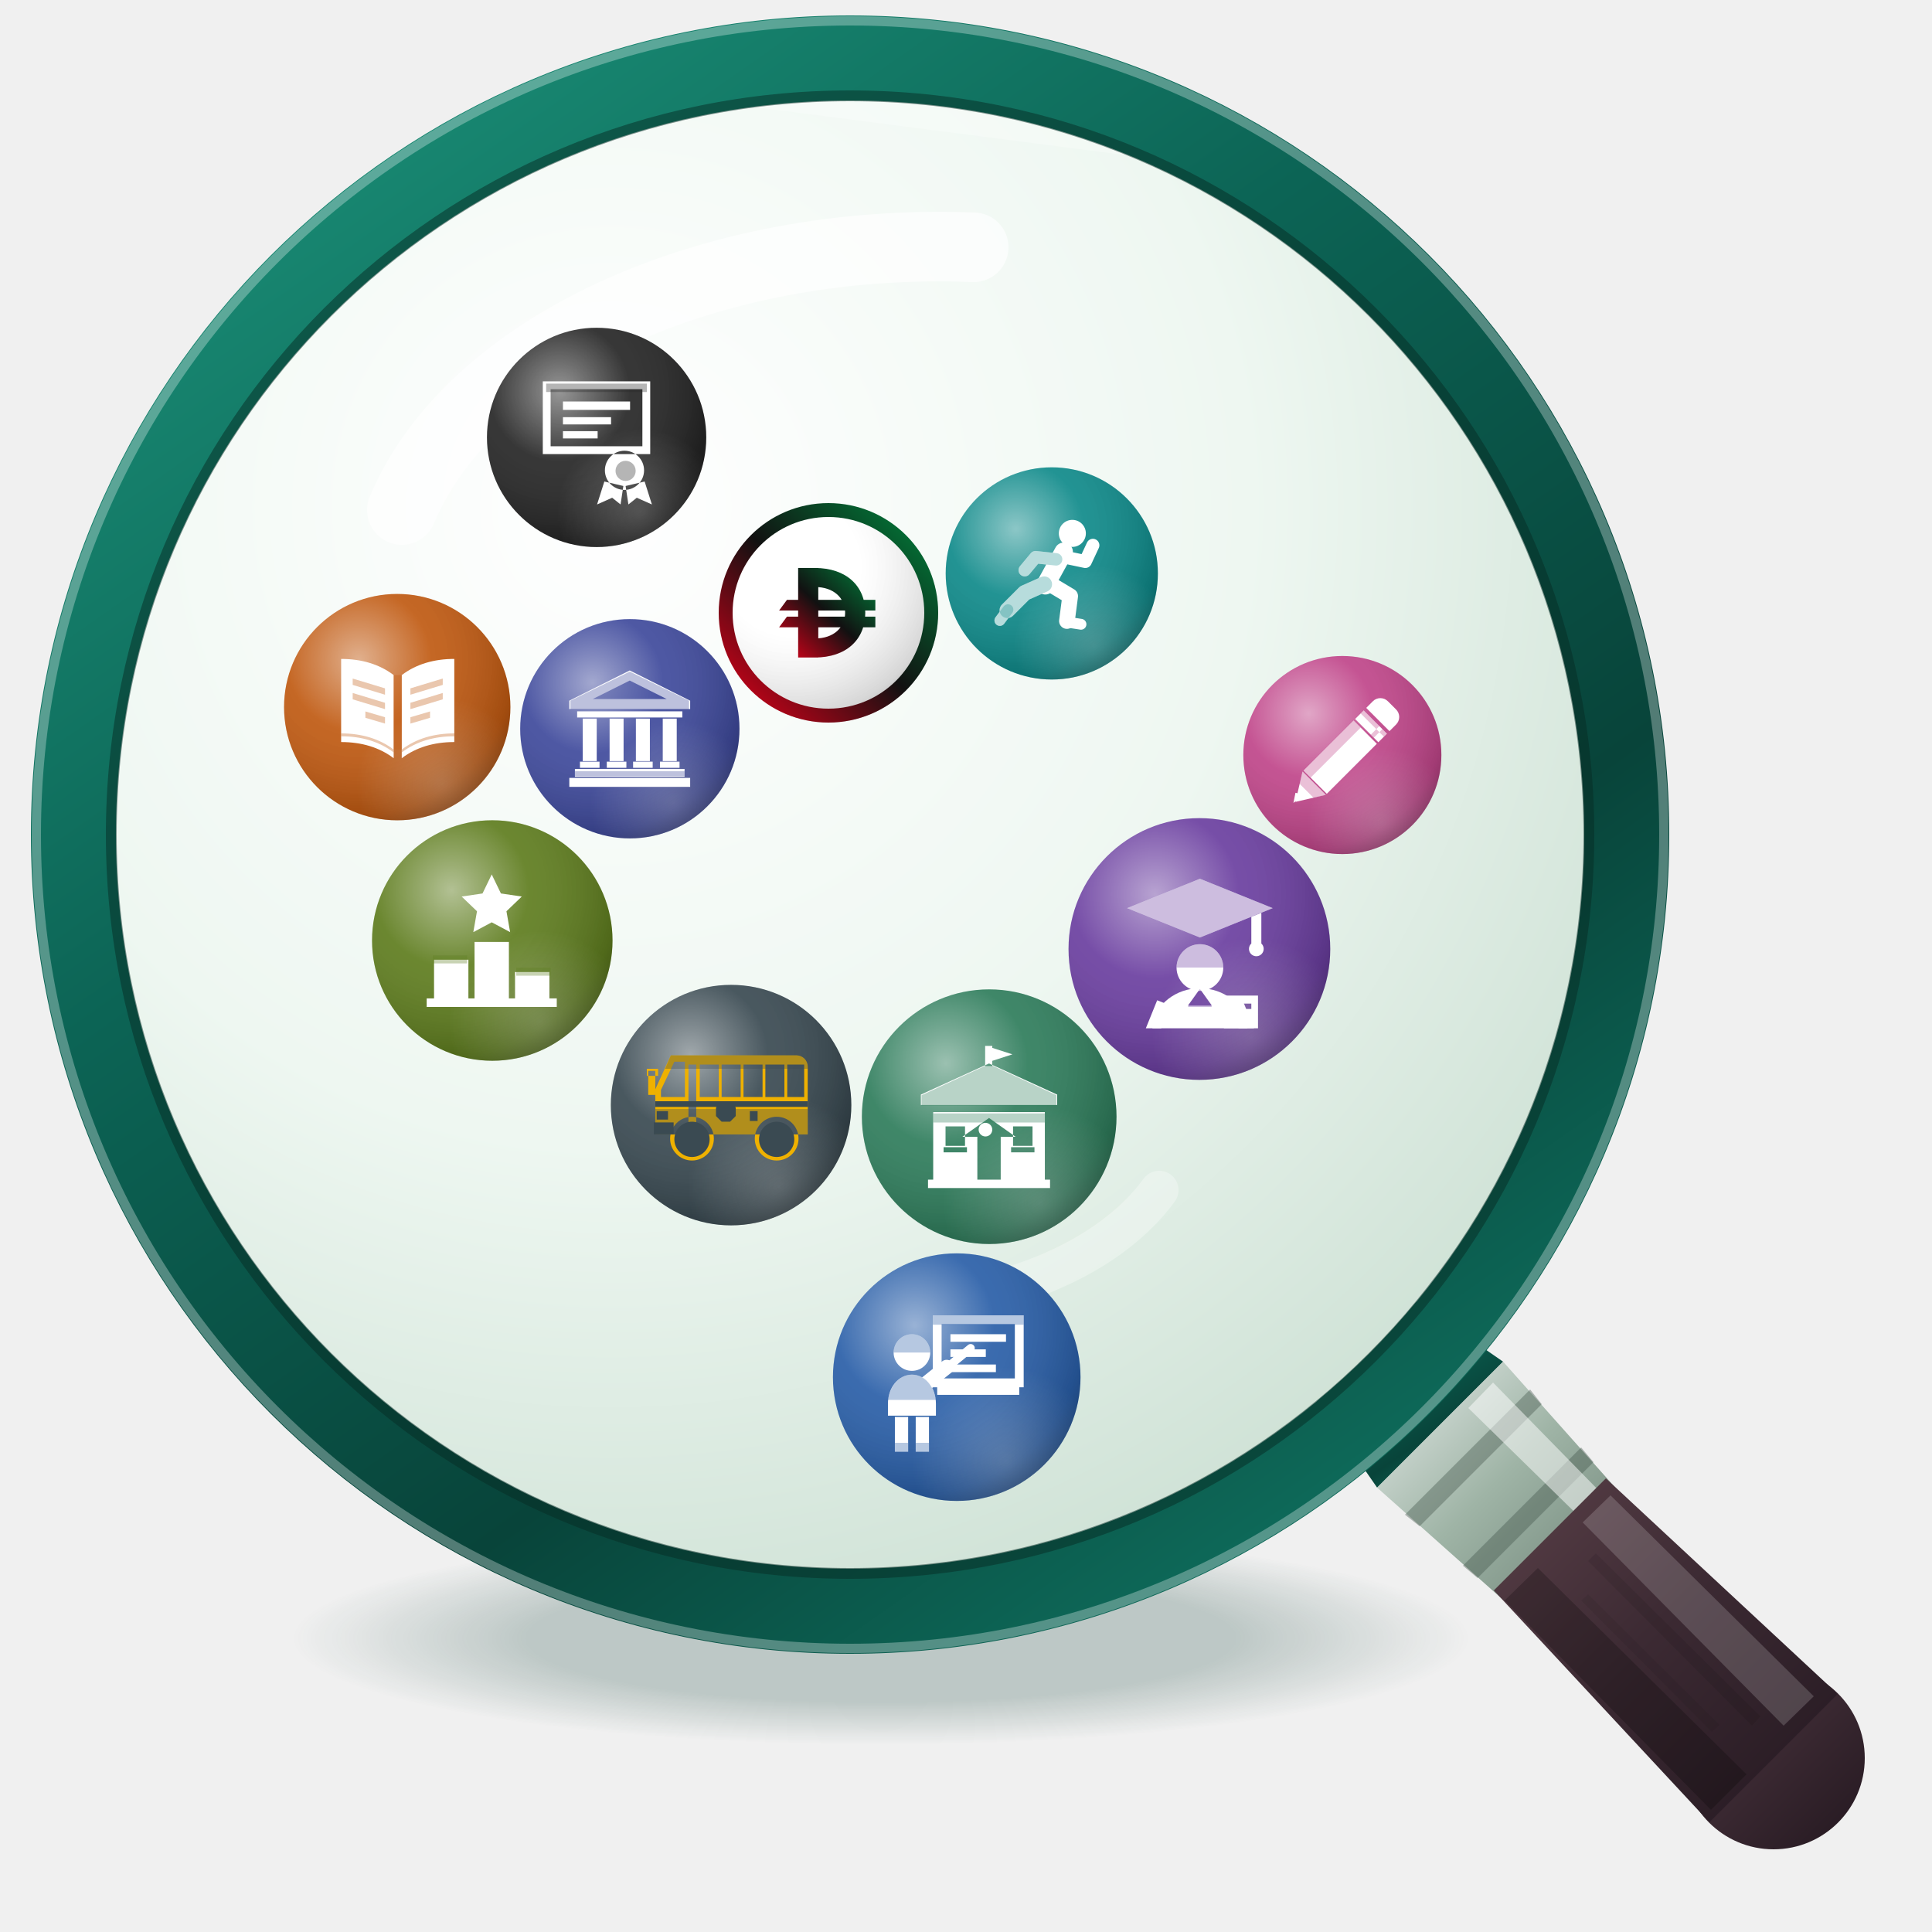
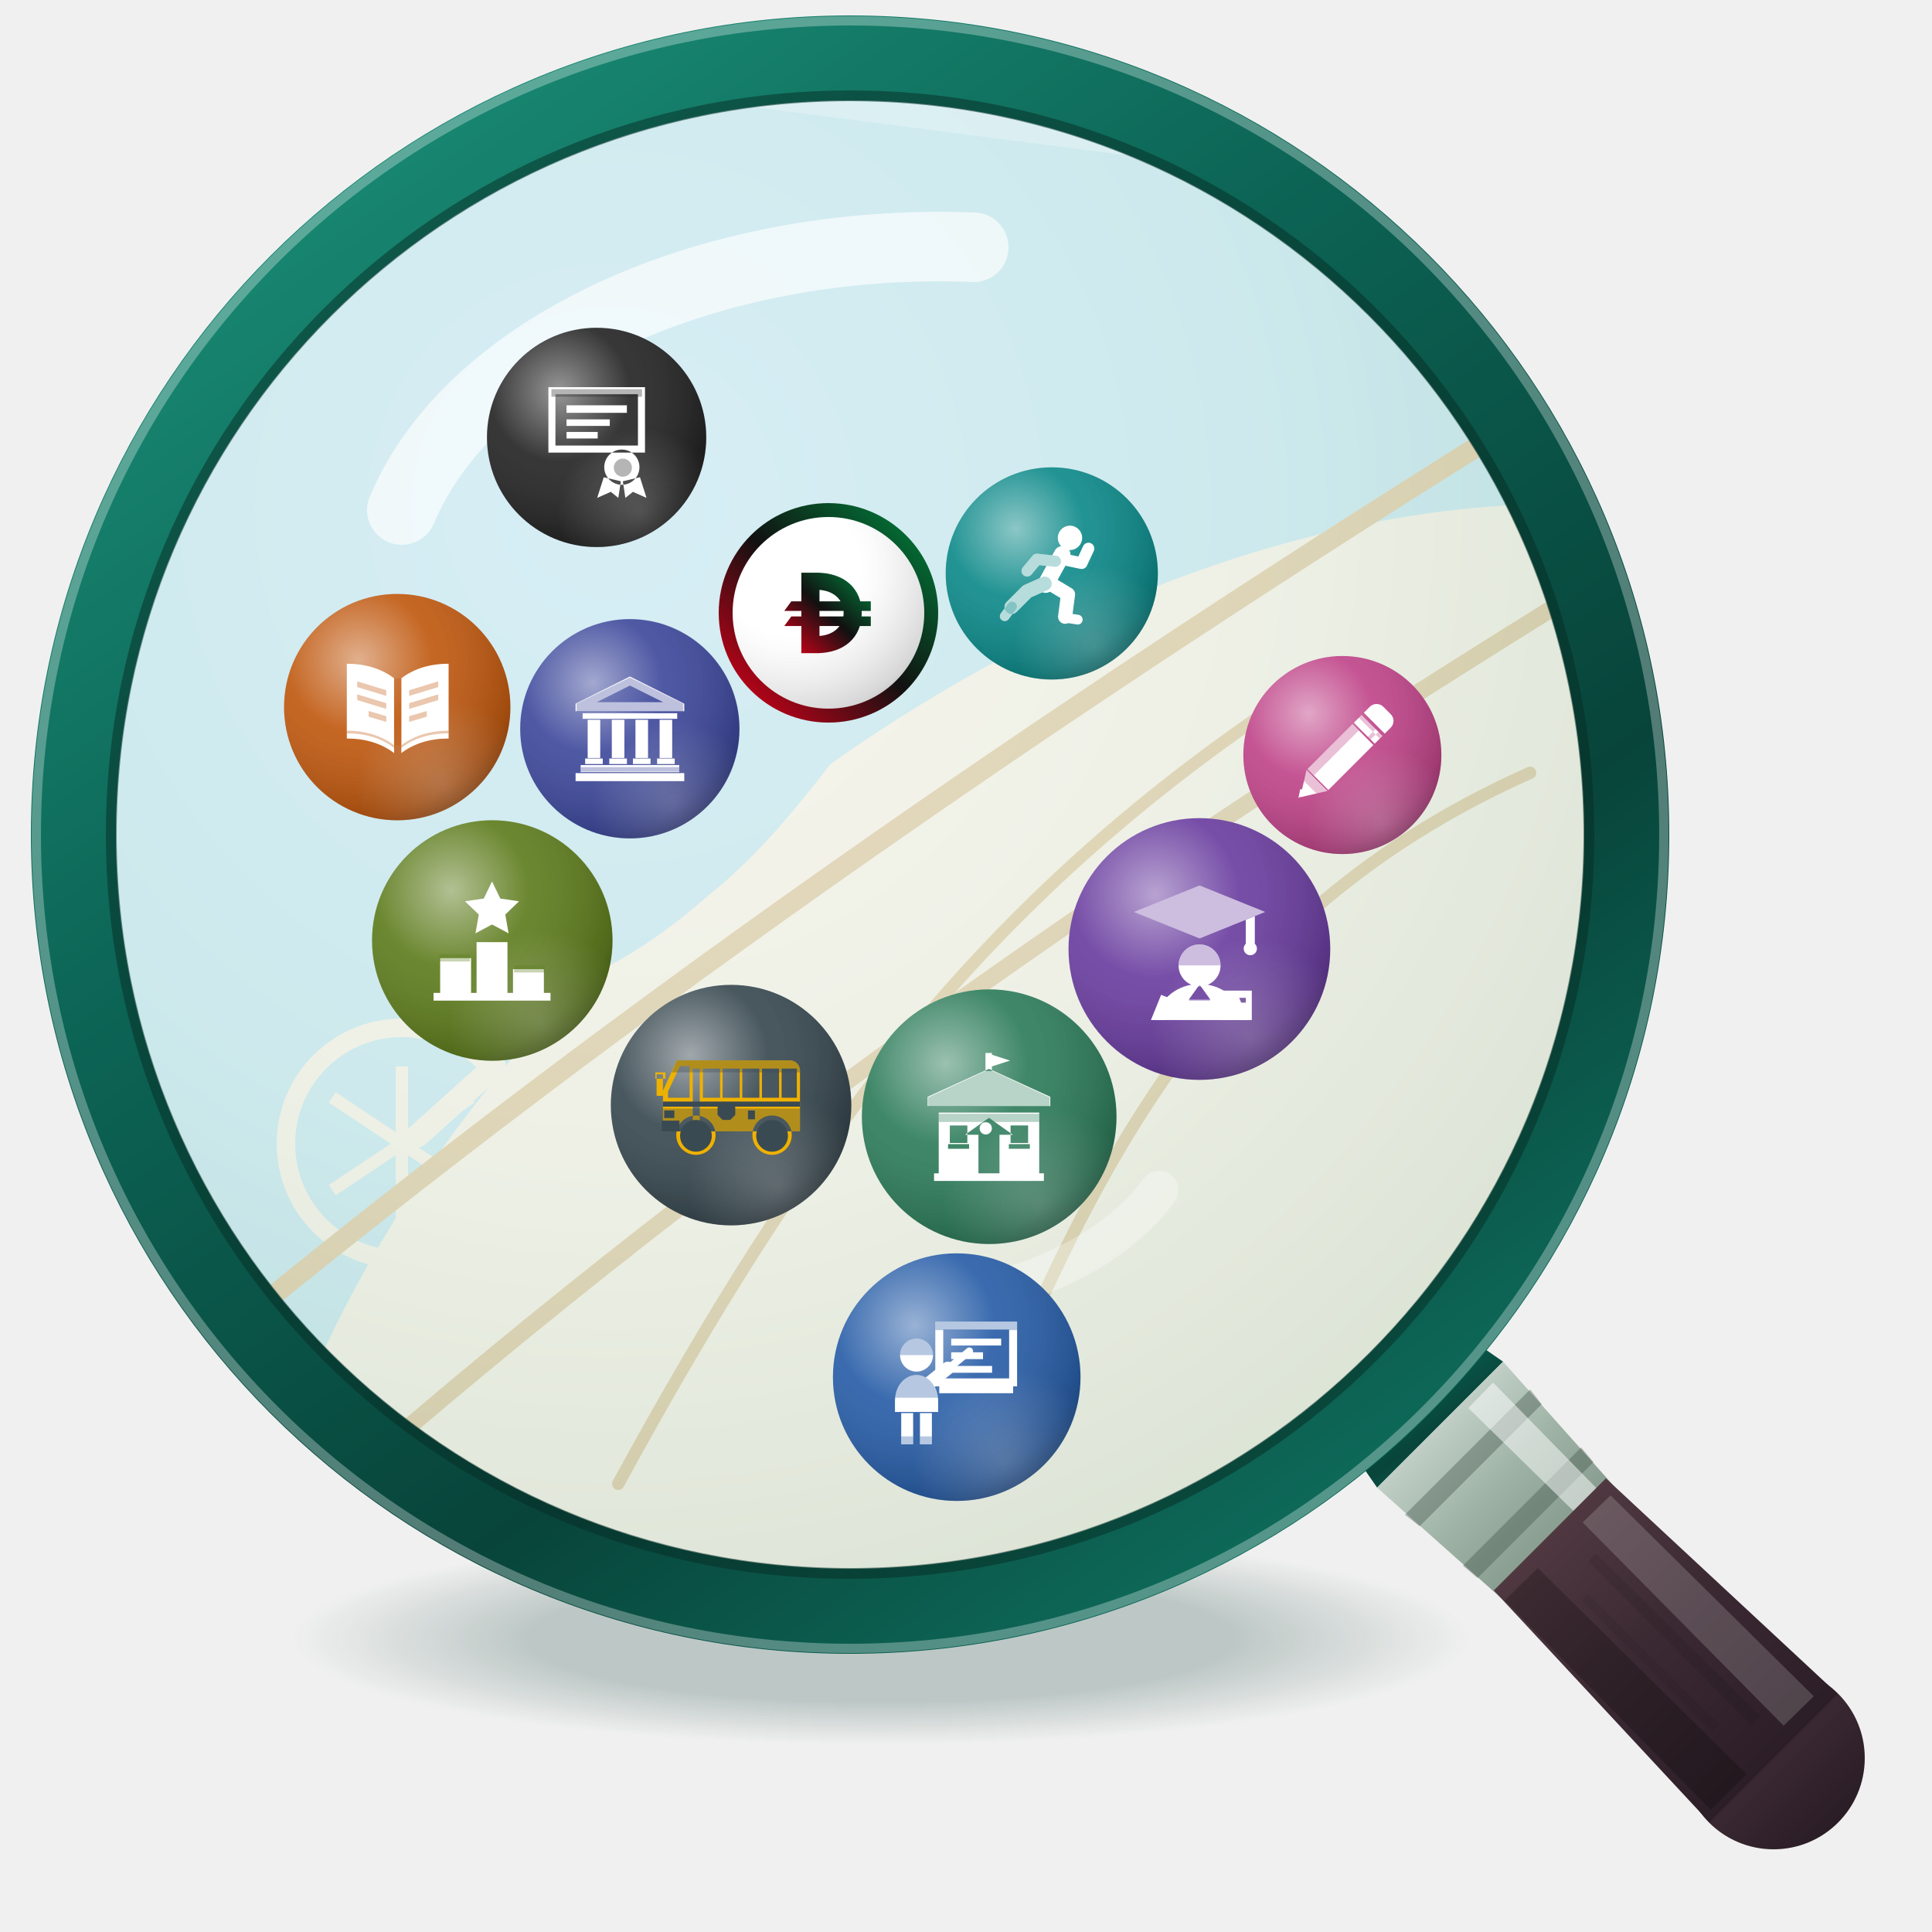
<svg xmlns="http://www.w3.org/2000/svg" viewBox="0 0 250 250" width="250" height="250" role="img" aria-label="Dubai Schools">
  <defs>
    <clipPath id="lensClip">
      <circle cx="110" cy="108" r="95" />
    </clipPath>
    <radialGradient id="glass" cx="34%" cy="28%" r="78%">
      <stop offset="0" stop-color="#ffffff" />
      <stop offset="0.55" stop-color="#eef7f1" />
      <stop offset="1" stop-color="#cfe2d6" />
    </radialGradient>
    <radialGradient id="bubBall" cx="33%" cy="29%" r="80%">
      <stop offset="0" stop-color="#ffffff" stop-opacity=".52" />
      <stop offset="0.16" stop-color="#ffffff" stop-opacity=".34" />
      <stop offset="0.40" stop-color="#ffffff" stop-opacity=".08" />
      <stop offset="0.86" stop-color="#000000" stop-opacity=".16" />
      <stop offset="0.97" stop-color="#000000" stop-opacity=".30" />
      <stop offset="1" stop-color="#000000" stop-opacity=".20" />
    </radialGradient>
    <radialGradient id="bubBounce" cx="70%" cy="84%" r="38%">
      <stop offset="0" stop-color="#ffffff" stop-opacity=".26" />
      <stop offset="0.6" stop-color="#ffffff" stop-opacity=".10" />
      <stop offset="1" stop-color="#ffffff" stop-opacity="0" />
    </radialGradient>
    <linearGradient id="ringMetal" x1="0.15" y1="0" x2="0.85" y2="1">
      <stop offset="0" stop-color="#1a8d76" />
      <stop offset="0.35" stop-color="#0c6455" />
      <stop offset="0.7" stop-color="#08443a" />
      <stop offset="1" stop-color="#0f7361" />
    </linearGradient>
    <linearGradient id="handleWood" x1="0" y1="0" x2="1" y2="1">
      <stop offset="0" stop-color="#5a4048" />
      <stop offset="0.45" stop-color="#3c2a33" />
      <stop offset="1" stop-color="#241820" />
    </linearGradient>
    <linearGradient id="ferrule" x1="0" y1="0" x2="1" y2="1">
      <stop offset="0" stop-color="#e6ecea" />
      <stop offset="0.5" stop-color="#9fb4a6" />
      <stop offset="1" stop-color="#6f8478" />
    </linearGradient>
    <linearGradient id="dhGrad" x1="0" y1="1" x2="1" y2="0">
      <stop offset="0" stop-color="#e2001a" />
      <stop offset="0.5" stop-color="#111111" />
      <stop offset="1" stop-color="#00843d" />
    </linearGradient>
    <radialGradient id="drop" cx="50%" cy="50%" r="50%">
      <stop offset="0.6" stop-color="#0b3b31" stop-opacity=".22" />
      <stop offset="1" stop-color="#0b3b31" stop-opacity="0" />
    </radialGradient>
  </defs>
  <ellipse cx="114" cy="212" rx="76.32" ry="13.78" fill="url(#drop)" />
  <path d="M170.1 180.8 L178.2 192.5 L194.5 176.2 L182.8 168.1 Z" fill="url(#ringMetal)" />
  <path d="M178.2 192.5 L194.7 207.2 L209.2 192.7 L194.5 176.2 Z" fill="url(#ferrule)" />
  <path d="M181.8 196.0 L183.7 197.5 L199.5 181.7 L198.0 179.8 Z" fill="#3f5148" opacity=".38" />
  <path d="M189.3 202.6 L191.2 204.2 L206.2 189.2 L204.6 187.3 Z" fill="#3f5148" opacity=".38" />
  <path d="M190.0 182.2 L204.3 196.2 L207.2 193.2 L193.2 178.9 Z" fill="#ffffff" opacity=".5" />
  <circle cx="229.5" cy="227.5" r="11.8" fill="url(#handleWood)" />
  <path d="M193.3 205.8 L221.2 235.8 L237.8 219.2 L207.8 191.3 Z" fill="url(#handleWood)" />
  <path d="M204.8 197.0 L230.8 223.3 L234.7 219.5 L208.4 193.5 Z" fill="#ffffff" opacity=".17" />
  <path d="M194.7 207.1 L221.4 234.2 L226.0 229.6 L199.0 202.9 Z" fill="#000000" opacity=".22" />
  <path d="M205.5 202.0 L226.7 223.3 L227.8 222.1 L206.5 201.0 Z" fill="#000000" opacity=".09" />
  <path d="M204.6 207.1 L221.5 224.1 L222.5 223.2 L205.5 206.3 Z" fill="#000000" opacity=".07" />
  <circle cx="110" cy="108" r="95" fill="url(#glass)" />
+   <g clip-path="url(#lensClip)" opacity=".42">
+     <circle cx="110" cy="108" r="95" fill="#efe7d6" />
+     <path d="M15 13 h190 v52.25              C 162 64, 114 88, 80 122              C 58 144, 40 170, 32 203              h-95 z" fill="#9fd6e8" />
+     <path d="M116 84 c -10 12, -16 22, -26 30 c -8 7, -14 10, -20 12" stroke="#9fd6e8" stroke-width="5" fill="none" stroke-linecap="round" />
+     <circle cx="52" cy="148" r="15" fill="none" stroke="#efe7d6" stroke-width="2.4" />
+     <path d="M64 138 l -10 9" stroke="#efe7d6" stroke-width="3" stroke-linecap="round" />
+     <path d="M52 148 m -9 -6 l 18 12 M52 148 m -9 6 l 18 -12              M52 148 m 0 -10 l 0 20" stroke="#efe7d6" stroke-width="1.6" />
+     <g stroke="#c9a86a" fill="none" stroke-linecap="round">
+       <path d="M18 182 C 70 138, 130 96, 194 56" stroke-width="2.6" />
+       <path d="M32 203 C 86 154, 144 114, 202 78" stroke-width="2.2" />
+       <path d="M80 192 C 104 148, 126 118, 164 92" stroke-width="1.6" />
+       <path d="M128 184 C 144 144, 162 116, 198 100" stroke-width="1.6" />
+     </g>
+   </g>
  <g clip-path="url(#lensClip)">
    <path d="M15 90 a 95 95 0 0 1 142.5 -68.4 L 91 13 a 95 95 0 0 0 -77.9 85.5 z" fill="#ffffff" opacity=".26" />
  </g>
  <path d="M52 66 a 72 46 0 0 1 74 -34" stroke="#ffffff" stroke-width="9" stroke-linecap="round" fill="none" opacity=".65" />
  <path d="M150 154 a 40 26 0 0 1 -26 14" stroke="#ffffff" stroke-width="5" stroke-linecap="round" fill="none" opacity=".3" />
  <g clip-path="url(#lensClip)">
    <g class="bub" data-icon="student" style="--i:0">
      <circle cx="155.2" cy="122.8" r="16.933" fill="#6b3fa0" />
      <circle cx="155.2" cy="122.8" r="16.933" fill="url(#bubBounce)" />
      <circle cx="155.2" cy="122.8" r="16.933" fill="url(#bubBall)" />
-       <g transform="translate(144.9 112.5) scale(0.864)">
+       <g transform="translate(145.9 113.5) scale(0.777)">
        <path d="M12 11.2a3.5 3.5 0 1 0 0 7 3.5 3.5 0 0 0 0-7z" fill="#fff" fill-rule="evenodd" />
        <path d="M12 17.8c-3.6 0-6.6 2.4-7.2 5.5l.1.5h14.2l.1-.5c-.6-3.1-3.6-5.5-7.2-5.5zM12 17.9 10.2 20.4h3.6z" fill="#fff" fill-rule="evenodd" />
        <path d="M5.6 19.6 3.9 23.8h2.3l1.4-3.4z" fill="#fff" fill-rule="evenodd" />
        <path d="M18.4 19.6l1.7 4.2h-2.3l-1.4-3.4z" fill="#fff" fill-rule="evenodd" />
        <path d="M15.6 18.9h5.1v4.9h-5.1z M16.6 20.1h3.1v.8h-3.1z M16.6 21.6h2.2v.8h-2.2z" fill="#fff" fill-rule="evenodd" />
        <path d="M12 1.4 22.9 5.8 12 10.2 1.1 5.8z" fill="#fff" fill-rule="evenodd" />
        <path d="M21.2 6.5v4.6a1.1 1.1 0 1 1-1.5 0V7.1z" fill="#fff" fill-rule="evenodd" />
        <path d="M12 1.4 22.9 5.8 12 10.2 1.1 5.8z M12 11.2a3.5 3.5 0 0 0-3.5 3.5h7A3.5 3.5 0 0 0 12 11.2zM12 17.9 10.2 20.6h3.6z" fill="#6b3fa0" fill-rule="evenodd" opacity=".34" />
      </g>
    </g>
    <g class="bub" data-icon="school" style="--i:1">
      <circle cx="128.0" cy="144.5" r="16.475" fill="#2f7d5c" />
      <circle cx="128.0" cy="144.5" r="16.475" fill="url(#bubBounce)" />
      <circle cx="128.0" cy="144.5" r="16.475" fill="url(#bubBall)" />
-       <g transform="translate(117.9 134.5) scale(0.840)">
+       <g transform="translate(118.9 135.5) scale(0.756)">
        <path d="M11.4 1h1.1v3.1h-1.1z M12.5 1.3l3.1 1-3.1 1zM12 3.7 22.5 8.5v1.6H1.5V8.5zM3.4 11.2h17.2V21.6H3.4zM12 12.1 16.1 15h-8.2z M10.2 15h3.6v6.6h-3.6zM11.45 12.85a1.05 1.05 0 1 0 0 2.1 1.05 1.05 0 0 0 0-2.1zM5.3 13.4h3v3h-3z M5 16.6h3.6v.8H5zM15.7 13.4h3v3h-3z M15.4 16.6h3.6v.8h-3.6zM2.6 21.6h18.8v1.3H2.6z" fill="#fff" fill-rule="evenodd" />
        <path d="M12 3.8 22.4 8.6v1.6H1.6V8.6z M3.4 11.4h17.2v1.4H3.4z" fill="#2f7d5c" fill-rule="evenodd" opacity=".34" />
      </g>
    </g>
    <g class="bub" data-icon="teacher" style="--i:2">
      <circle cx="123.8" cy="178.2" r="16.018" fill="#2a5fa8" />
      <circle cx="123.8" cy="178.2" r="16.018" fill="url(#bubBounce)" />
      <circle cx="123.8" cy="178.2" r="16.018" fill="url(#bubBall)" />
-       <g transform="translate(114.0 168.4) scale(0.817)">
+       <g transform="translate(115.0 169.4) scale(0.735)">
        <path d="M8.2 2.2h14.4v11.4H8.2z M9.6 3.6h11.6v8.6H9.6zM11 5.2h8.8v1.2H11z M11 7.6h5.6v1.2H11z M11 10h7.2v1.2H11zM8.9 13.6h13v1.2h-13z" fill="#fff" fill-rule="evenodd" />
        <path d="M4.9 5.2a2.9 2.9 0 1 0 0 5.8 2.9 2.9 0 0 0 0-5.8z" fill="#fff" fill-rule="evenodd" />
        <path d="M4.9 11.6c-2.1 0-3.8 2-3.8 4.6v1.9h7.6v-1.9c0-2.6-1.7-4.6-3.8-4.6z" fill="#fff" fill-rule="evenodd" />
        <path d="M2.2 18.3h2.1v5.5H2.2z M5.5 18.3h2.1v5.5H5.5z" fill="#fff" fill-rule="evenodd" />
        <path d="M6.4 13.6 10.4 10.4" fill="none" stroke="#fff" stroke-width="2.3" stroke-linecap="round" stroke-linejoin="round" />
        <path d="M10.2 10.7 14.2 7.4" fill="none" stroke="#fff" stroke-width="1.3" stroke-linecap="round" stroke-linejoin="round" />
        <path d="M8.2 2.2h14.4v1.5H8.2z M4.9 5.2a2.9 2.9 0 0 0-2.9 2.9h5.8a2.9 2.9 0 0 0-2.9-2.9zM1.1 15.6c.4-2.4 1.9-4 3.8-4s3.4 1.6 3.8 4zM2.2 22.4h2.1v1.4H2.2z M5.5 22.4h2.1v1.4H5.5z" fill="#2a5fa8" fill-rule="evenodd" opacity=".34" />
      </g>
    </g>
    <g class="bub" data-icon="bus" style="--i:3">
      <circle cx="94.6" cy="143.0" r="15.56" fill="#3a4a52" />
      <circle cx="94.6" cy="143.0" r="15.56" fill="url(#bubBounce)" />
      <circle cx="94.6" cy="143.0" r="15.56" fill="url(#bubBall)" />
-       <g transform="translate(83.7 132.0) scale(0.913)">
+       <g transform="translate(84.8 133.1) scale(0.821)">
        <path d="M3.4 5.0H21.2a1.6 1.6 0 0 1 1.6 1.6V16.2H1.2V9.8zM2.0 9.9 3.9 5.9H5.4v5.0H2.0zM5.9 6.3h1.1v8.3H5.9zM7.5 6.3h2.7v4.6H7.5z M10.6 6.3h2.7v4.6h-2.7z M13.7 6.3h2.7v4.6h-2.7zM16.8 6.3h2.7v4.6h-2.7z M19.9 6.3h2.4v4.6h-2.4zM6.4 13.7a3.1 3.1 0 1 0 0 6.2 3.1 3.1 0 0 0 0-6.2zM18.4 13.7a3.1 3.1 0 1 0 0 6.2 3.1 3.1 0 0 0 0-6.2z" fill="#efb100" fill-rule="evenodd" />
        <path d="M0.2 7.2h1.0v3.4H0.2z M0.0 6.9h1.6v1.0H0.0z" fill="#efb100" fill-rule="evenodd" />
        <path d="M3.4 5.0H21.2a1.6 1.6 0 0 1 1.6 1.6v.3H2.6zM1.2 12.6h21.6v3.6H1.2z" fill="#3a4a52" fill-rule="evenodd" opacity=".34" />
        <path d="M6.4 14.4a2.5 2.5 0 1 0 0 5 2.5 2.5 0 0 0 0-5zM18.4 14.4a2.5 2.5 0 1 0 0 5 2.5 2.5 0 0 0 0-5zM1.2 11.5H22.8v0.8H1.2zM1.0 14.5h2.8v1.7H1.0zM12.6 13.6 11.8 14.4 10.6 14.4 9.8 13.6 9.8 12.4 10.6 11.6 11.8 11.6 12.6 12.4zM14.6 12.9h1.1v1.4h-1.1zM1.4 12.9h1.6v1.2H1.4z" fill="#3a4a52" />
      </g>
    </g>
    <g class="bub" data-icon="rank" style="--i:4">
      <circle cx="63.7" cy="121.7" r="15.56" fill="#5f7d1f" />
      <circle cx="63.7" cy="121.7" r="15.56" fill="url(#bubBounce)" />
      <circle cx="63.7" cy="121.7" r="15.56" fill="url(#bubBall)" />
-       <g transform="translate(54.1 112.2) scale(0.794)">
+       <g transform="translate(55.1 113.2) scale(0.714)">
        <path d="M12 1.2l1.5 3.1 3.4.5-2.5 2.4.6 3.4-3-1.6-3 1.6.6-3.4-2.5-2.4 3.4-.5zM9.2 11.2h5.6v10.2H9.2z M9.2 11.2h5.6v1H9.2zM2.6 14.2h5.6v7.2H2.6z M2.6 14.2h5.6v.9H2.6zM15.8 16.2h5.6v5.2h-5.6z M15.8 16.2h5.6v.9h-5.6zM1.4 21.4h21.2v1.4H1.4z" fill="#fff" fill-rule="evenodd" />
        <path d="M2.4 14.4H8v1.3H2.4z M16 16.4h5.6v1.3H16z" fill="#5f7d1f" fill-rule="evenodd" opacity=".34" />
      </g>
    </g>
    <g class="bub" data-icon="book" style="--i:5">
      <circle cx="51.4" cy="91.5" r="14.645" fill="#c05a12" />
      <circle cx="51.4" cy="91.5" r="14.645" fill="url(#bubBounce)" />
      <circle cx="51.4" cy="91.5" r="14.645" fill="url(#bubBall)" />
-       <g transform="translate(42.5 82.5) scale(0.747)">
+       <g transform="translate(43.4 83.4) scale(0.672)">
        <path d="M11.3 6.5C8.8 4.6 5.7 3.7 2.2 3.7v12.9c3.5 0 6.6.9 9.1 2.8zM12.7 6.5c2.5-1.9 5.6-2.8 9.1-2.8v12.9c-3.5 0-6.6.9-9.1 2.8zM2.2 16.6c3.5 0 6.6.9 9.1 2.8v1.5c-2.5-1.9-5.6-2.8-9.1-2.8zM21.8 16.6c-3.5 0-6.6.9-9.1 2.8v1.5c2.5-1.9 5.6-2.8 9.1-2.8z" fill="#fff" fill-rule="evenodd" />
        <path d="M11.3 6.5h1.4v12.9h-1.4zM9.8 8.8 4.2 7.1v1.1l5.6 1.7z M9.8 11.3 4.2 9.6v1.1l5.6 1.7zM9.8 13.8 6.4 12.8v1.1l3.4 1zM14.2 8.8 19.8 7.1v1.1l-5.6 1.7z M14.2 11.3 19.8 9.6v1.1l-5.6 1.7zM14.2 13.8 17.6 12.8v1.1l-3.4 1zM2.2 16.6c3.5 0 6.6.9 9.1 2.8v.5c-2.5-1.9-5.6-2.8-9.1-2.8zM21.8 16.6c-3.5 0-6.6.9-9.1 2.8v.5c2.5-1.9 5.6-2.8 9.1-2.8z" fill="#c05a12" fill-rule="evenodd" opacity=".34" />
      </g>
    </g>
    <g class="bub" data-icon="government" style="--i:6">
      <circle cx="81.5" cy="94.3" r="14.187" fill="#3f4a9c" />
      <circle cx="81.5" cy="94.3" r="14.187" fill="url(#bubBounce)" />
      <circle cx="81.5" cy="94.3" r="14.187" fill="url(#bubBall)" />
-       <g transform="translate(72.8 85.6) scale(0.724)">
+       <g transform="translate(73.7 86.5) scale(0.651)">
        <path d="M12 1.6 22.8 7v1.5H1.2V7z M12 3.4 18.6 6.7H5.4zM2.6 8.9h18.8v1.1H2.6zM3.6 10.2h2.5v7.6H3.6z M8.4 10.2h2.5v7.6H8.4z M13.1 10.2h2.5v7.6h-2.5z M17.9 10.2h2.5v7.6h-2.5zM3.1 17.9h3.5v1.1H3.1z M7.9 17.9h3.5v1.1H7.9z M12.6 17.9h3.5v1.1h-3.5z M17.4 17.9h3.5v1.1h-3.5zM2.2 19.2h19.6v1.4H2.2z M1.2 20.8h21.6v1.6H1.2z" fill="#fff" fill-rule="evenodd" />
        <path d="M12 1.8 22.6 7v1.6H1.4V7z M2.2 19.6h19.6v.9H2.2z" fill="#3f4a9c" fill-rule="evenodd" opacity=".34" />
      </g>
    </g>
    <g class="bub" data-icon="certificate" style="--i:7">
      <circle cx="77.2" cy="56.6" r="14.187" fill="#262626" />
      <circle cx="77.2" cy="56.6" r="14.187" fill="url(#bubBounce)" />
      <circle cx="77.2" cy="56.6" r="14.187" fill="url(#bubBall)" />
-       <g transform="translate(68.5 47.9) scale(0.724)">
+       <g transform="translate(69.4 48.8) scale(0.651)">
        <path d="M2.4 2h19.2v13H2.4z M3.8 3.4h16.4v10.2H3.8zM6 5.6h12v1.5H6z M6 8.4h8.6v1.3H6z M6 10.9h6.2v1.3H6zM17 14.4a3.5 3.5 0 1 0 0 7 3.5 3.5 0 0 0 0-7zM13.4 19.9 12.1 24l2.7-1.2 1.5 1.2.5-3.3zM20.6 19.9 21.9 24l-2.7-1.2-1.5 1.2-.5-3.3z" fill="#fff" fill-rule="evenodd" />
        <path d="M3 2.4h18v1.5H3z M17.2 16.2a1.8 1.8 0 1 0 0 3.6 1.8 1.8 0 0 0 0-3.6z" fill="#262626" fill-rule="evenodd" opacity=".34" />
      </g>
    </g>
    <g class="bub" data-icon="coins" style="--i:8">
      <circle cx="107.2" cy="79.3" r="14.187" fill="#ffffff" />
      <circle cx="107.2" cy="79.3" r="14.187" fill="url(#bubBounce)" />
      <circle cx="107.2" cy="79.3" r="14.187" fill="url(#bubBall)" />
      <circle cx="107.2" cy="79.3" r="13.3" fill="none" stroke="url(#dhGrad)" stroke-width="1.8" />
-       <g transform="translate(98.5 70.6) scale(0.724)">
+       <g transform="translate(99.4 71.5) scale(0.651)">
        <path d="M6.6 4h3.6v16H6.6zM9.6 4c5.6 0 9 3.2 9 8s-3.4 8-9 8v-3.4c3.4 0 5.4-2 5.4-4.6s-2-4.6-5.4-4.6zM4.6 9.7H20.4v1.9H3.2zM4.6 12.7H20.4v1.9H3.2z" fill="url(#dhGrad)" />
      </g>
    </g>
    <g class="bub" data-icon="running" style="--i:9">
      <circle cx="136.1" cy="74.2" r="13.729" fill="#0f8a8a" />
      <circle cx="136.1" cy="74.2" r="13.729" fill="url(#bubBounce)" />
      <circle cx="136.1" cy="74.2" r="13.729" fill="url(#bubBall)" />
-       <g transform="translate(127.7 65.8) scale(0.700)">
+       <g transform="translate(128.5 66.7) scale(0.630)">
        <path d="M15.8 2.1a2.5 2.5 0 1 0 0 5 2.5 2.5 0 0 0 0-5z" fill="#fff" fill-rule="evenodd" />
        <path d="M14.2 8.0 10.8 14.2" fill="none" stroke="#fff" stroke-width="3.4" stroke-linecap="round" stroke-linejoin="round" />
        <path d="M12.8 9.4 9.0 9.0 7.0 11.4" fill="none" stroke="#fff" stroke-width="2.3" stroke-linecap="round" stroke-linejoin="round" />
        <path d="M10.6 14.0 7.0 15.6 3.8 18.8" fill="none" stroke="#fff" stroke-width="2.9" stroke-linecap="round" stroke-linejoin="round" />
        <path d="M3.9 18.7 2.4 20.7" fill="none" stroke="#fff" stroke-width="2" stroke-linecap="round" stroke-linejoin="round" />
        <path d="M14.4 9.0 18.2 9.8 19.6 6.8" fill="none" stroke="#fff" stroke-width="2.4" stroke-linecap="round" stroke-linejoin="round" />
        <path d="M11.4 13.8 15.4 16.2 14.8 20.8" fill="none" stroke="#fff" stroke-width="2.9" stroke-linecap="round" stroke-linejoin="round" />
        <path d="M14.8 21.0 17.4 21.4" fill="none" stroke="#fff" stroke-width="2" stroke-linecap="round" stroke-linejoin="round" />
        <path d="M12.8 9.4 9.0 9.0 7.0 11.4" fill="none" stroke="#0f8a8a" stroke-width="2.3" stroke-linecap="round" stroke-linejoin="round" opacity=".3" />
        <path d="M10.6 14.0 7.0 15.6 3.8 18.8" fill="none" stroke="#0f8a8a" stroke-width="2.9" stroke-linecap="round" stroke-linejoin="round" opacity=".3" />
        <path d="M3.9 18.7 2.4 20.7" fill="none" stroke="#0f8a8a" stroke-width="2" stroke-linecap="round" stroke-linejoin="round" opacity=".3" />
      </g>
    </g>
    <g class="bub" data-icon="pen" style="--i:10">
      <circle cx="173.7" cy="97.7" r="12.814" fill="#c0468a" />
      <circle cx="173.7" cy="97.7" r="12.814" fill="url(#bubBounce)" />
      <circle cx="173.7" cy="97.7" r="12.814" fill="url(#bubBall)" />
-       <g transform="translate(165.8 89.9) scale(0.654)">
+       <g transform="translate(166.6 90.7) scale(0.588)">
        <path d="M18.1 1.3a2.1 2.1 0 0 1 3 0l1.6 1.6a2.1 2.1 0 0 1 0 3l-1.3 1.3-4.6-4.6z" fill="#fff" fill-rule="evenodd" />
        <path d="M16.3 3.1l4.6 4.6-1.7 1.7-4.6-4.6z" fill="#fff" fill-rule="evenodd" />
        <path d="M14.3 5.1l4.6 4.6-9.9 9.9-4.6-4.6z" fill="#fff" fill-rule="evenodd" />
        <path d="M4.2 15.2l4.6 4.6-6 1.4z" fill="#fff" fill-rule="evenodd" />
        <path d="M2.4 21.4l.4-2 1.6.4z" fill="#fff" fill-rule="evenodd" />
        <path d="M16.3 3.1l4.6 4.6-.6.6-4.6-4.6z M19.4 6.2l.6.6-1.7 1.7-.6-.6zM14.3 5.1l1.4 1.4-9.9 9.9-1.4-1.4zM4.2 15.2l4.6 4.6-2.4.6-2.8-2.8z" fill="#c0468a" fill-rule="evenodd" opacity=".34" />
      </g>
    </g>
  </g>
  <circle cx="110" cy="108" r="100.5" fill="none" stroke="url(#ringMetal)" stroke-width="11" />
  <circle cx="110" cy="108" r="95.6" fill="none" stroke="#062b24" stroke-width="1.4" opacity=".5" />
  <circle cx="110" cy="108" r="105.3" fill="none" stroke="#ffffff" stroke-width="1.2" opacity=".3" />
</svg>
